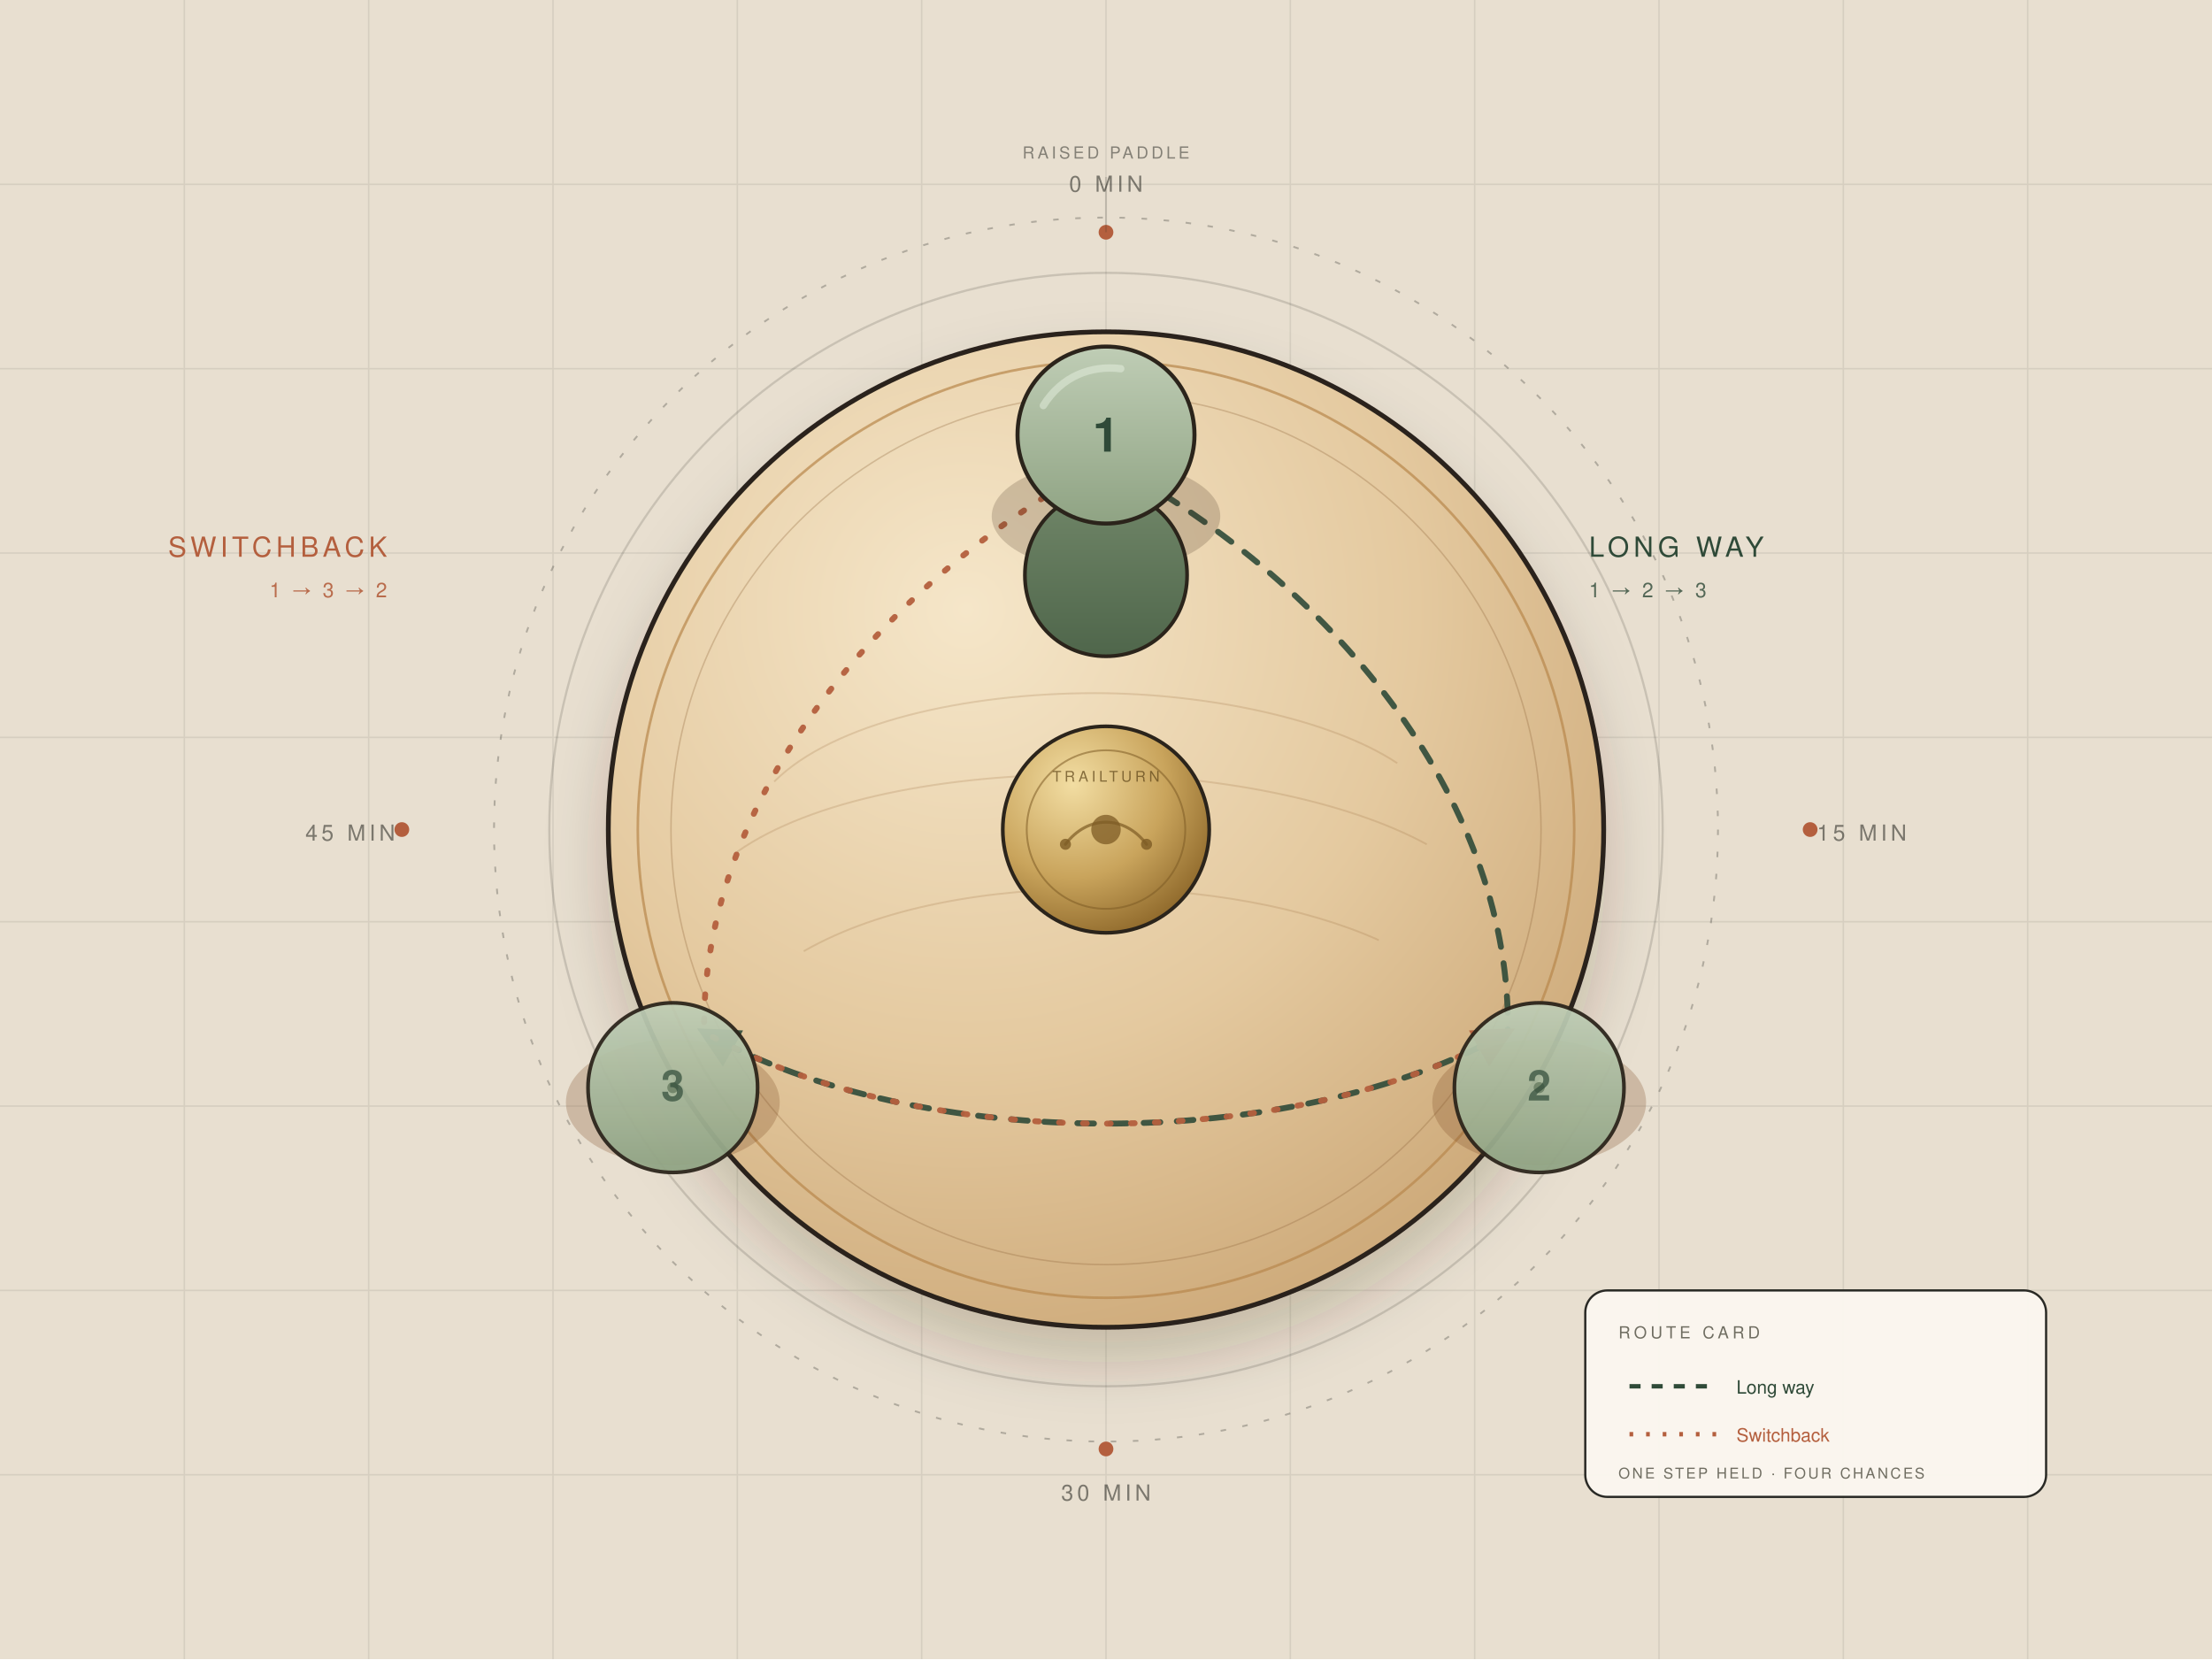
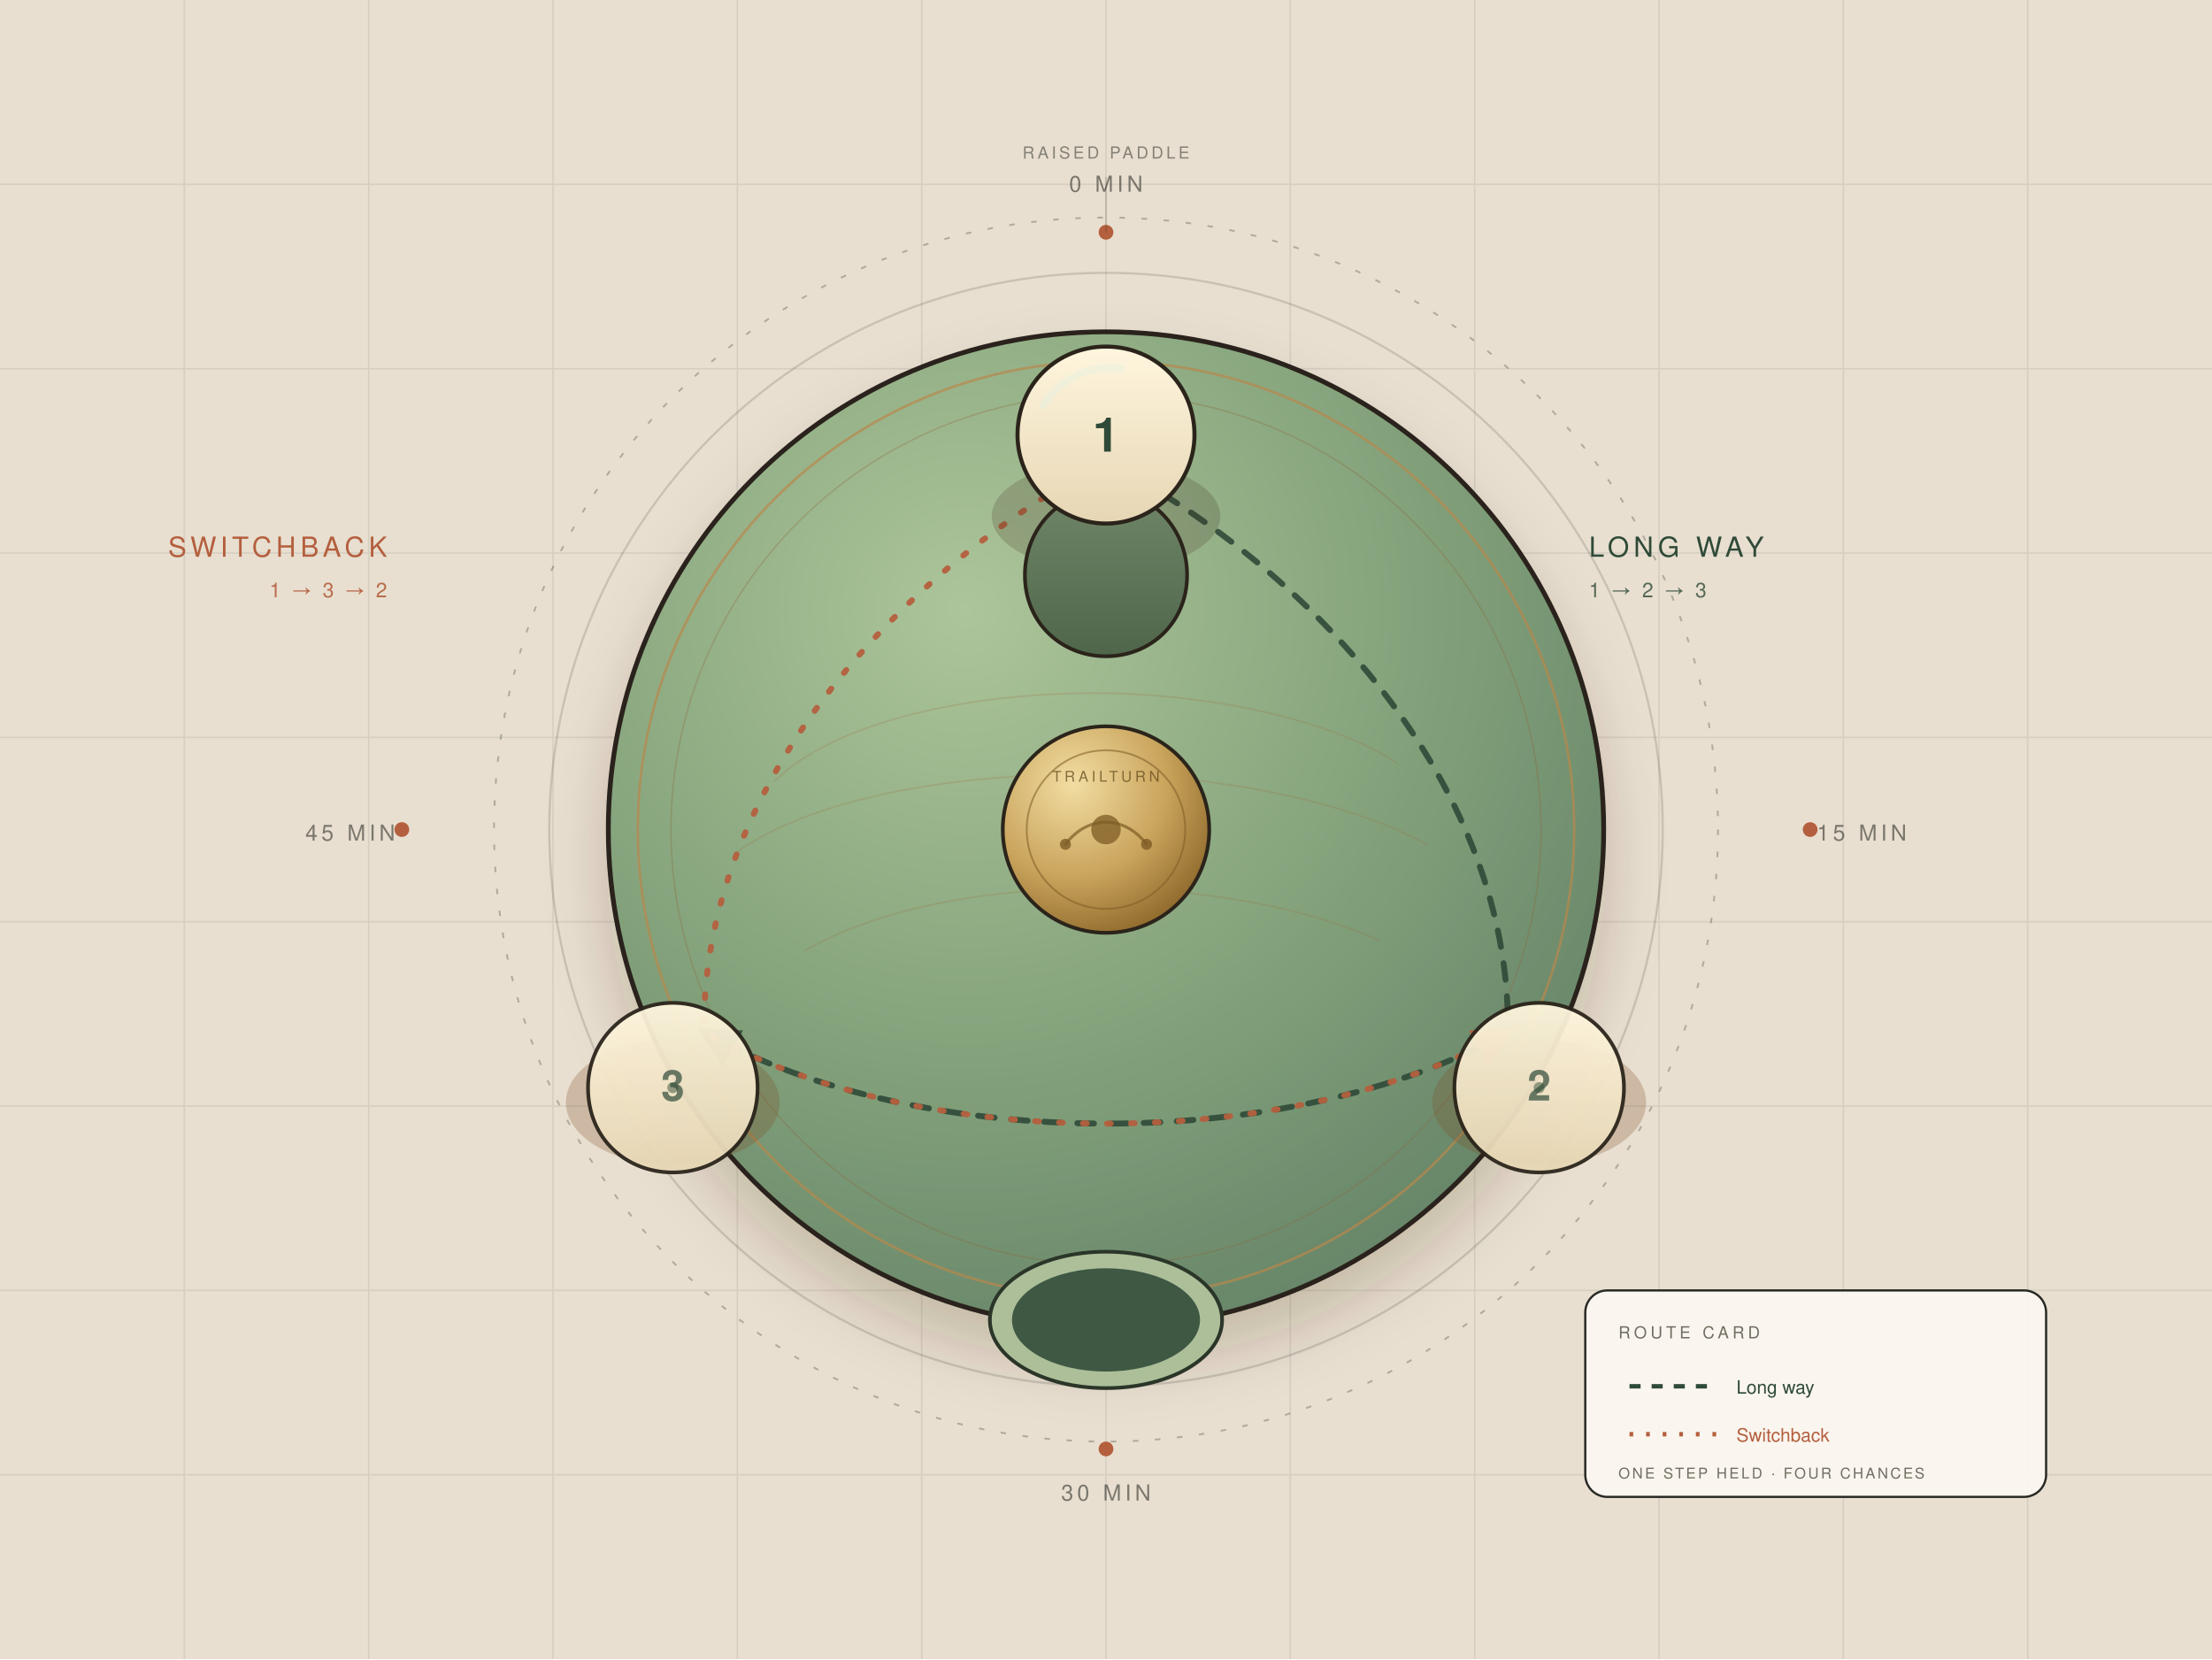
<svg xmlns="http://www.w3.org/2000/svg" viewBox="0 0 1200 900" role="img" aria-labelledby="routeTitle routeDesc">
  <defs>
    <radialGradient id="diagramTop" cx="36%" cy="28%" r="82%">
-       <stop offset="0" stop-color="#f5e6c9" />
-       <stop offset="0.55" stop-color="#e4c99f" />
-       <stop offset="1" stop-color="#caa574" />
+       <stop offset="0" stop-color="#adc59a" />
+       <stop offset="0.55" stop-color="#83a27b" />
+       <stop offset="1" stop-color="#638166" />
    </radialGradient>
    <linearGradient id="diagramPaddle" x1="0" y1="0" x2="0" y2="1">
-       <stop offset="0" stop-color="#bfcdb5" />
-       <stop offset="1" stop-color="#8fa383" />
+       <stop offset="0" stop-color="#fff6de" />
+       <stop offset="1" stop-color="#e6d6b4" />
    </linearGradient>
    <linearGradient id="diagramPaddleSide" x1="0" y1="0" x2="0" y2="1">
      <stop offset="0" stop-color="#708668" />
      <stop offset="1" stop-color="#4f664b" />
    </linearGradient>
    <radialGradient id="diagramBrass" cx="34%" cy="28%" r="78%">
      <stop offset="0" stop-color="#f2dda2" />
      <stop offset="0.58" stop-color="#c9a45c" />
      <stop offset="1" stop-color="#8f692b" />
    </radialGradient>
    <marker id="arrowMoss" viewBox="0 0 10 10" refX="8" refY="5" markerWidth="7" markerHeight="7" orient="auto-start-reverse">
      <path d="M0 0L10 5L0 10Z" fill="#2f4a38" />
    </marker>
    <marker id="arrowClay" viewBox="0 0 10 10" refX="8" refY="5" markerWidth="7" markerHeight="7" orient="auto-start-reverse">
      <path d="M0 0L10 5L0 10Z" fill="#b45f3e" />
    </marker>
    <filter id="diagramShadow" x="-40%" y="-40%" width="180%" height="180%">
      <feDropShadow dx="0" dy="18" stdDeviation="16" flood-color="#3a2a17" flood-opacity="0.2" />
    </filter>
  </defs>
  <rect width="1200" height="900" fill="#e8dfd0" />
  <g stroke="#20211c" stroke-width="0.8" opacity="0.09">
    <path d="M0 100h1200M0 200h1200M0 300h1200M0 400h1200M0 500h1200M0 600h1200M0 700h1200M0 800h1200" />
    <path d="M100 0v900M200 0v900M300 0v900M400 0v900M500 0v900M600 0v900M700 0v900M800 0v900M900 0v900M1000 0v900M1100 0v900" />
  </g>
  <circle cx="600" cy="450" r="332" fill="none" stroke="#20211c" stroke-width="1" stroke-dasharray="3 9" opacity="0.28" />
  <circle cx="600" cy="450" r="302" fill="none" stroke="#20211c" stroke-width="1.2" opacity="0.16" />
  <g font-family="Helvetica, Arial, sans-serif" font-size="12" letter-spacing="2" fill="#20211c" opacity="0.55">
    <text x="600" y="104" text-anchor="middle">0 MIN</text>
    <text x="1010" y="456" text-anchor="middle">15 MIN</text>
    <text x="600" y="814" text-anchor="middle">30 MIN</text>
    <text x="190" y="456" text-anchor="middle">45 MIN</text>
  </g>
  <g fill="#b45f3e">
    <circle cx="600" cy="126" r="4" />
    <circle cx="982" cy="450" r="4" />
    <circle cx="600" cy="786" r="4" />
    <circle cx="218" cy="450" r="4" />
  </g>
  <g filter="url(#diagramShadow)">
    <circle cx="600" cy="450" r="270" fill="url(#diagramTop)" stroke="#2b241b" stroke-width="2.6" />
    <circle cx="600" cy="450" r="254" fill="none" stroke="#b8874c" stroke-width="1.4" opacity="0.7" />
    <circle cx="600" cy="450" r="236" fill="none" stroke="#8c6237" stroke-width="0.8" opacity="0.3" />
  </g>
  <g opacity="0.22" fill="none" stroke="#9b6f41" stroke-width="1">
    <path d="M420 424c32-32 104-48 174-48 60 0 128 14 164 38" />
    <path d="M400 462c40-28 112-42 190-42 68 0 140 14 184 38" />
    <path d="M436 516c42-24 100-34 160-34 56 0 112 10 152 28" />
  </g>
  <path d="M600 250 C730 320 820 440 818 560 C700 626 500 626 382 560" fill="none" stroke="#2f4a38" stroke-width="3.2" stroke-linecap="round" stroke-dasharray="9 9" marker-end="url(#arrowMoss)" opacity="0.9" />
  <path d="M600 250 C470 320 380 440 382 560 C500 626 700 626 818 560" fill="none" stroke="#b45f3e" stroke-width="3.2" stroke-linecap="round" stroke-dasharray="2 11" marker-end="url(#arrowClay)" opacity="0.95" />
  <g transform="translate(835 590)">
    <ellipse cx="0" cy="8" rx="58" ry="34" fill="#7d4b22" opacity="0.26" />
    <path d="M0 -46C25 -46 46 -26 46 0C46 28 25 46 0 46C-25 46 -46 28 -46 0C-46 -26 -25 -46 0 -46Z" fill="url(#diagramPaddle)" stroke="#2b241b" stroke-width="2" opacity="0.94" />
    <circle cx="0" cy="0" r="3" fill="#52684d" opacity="0.6" />
    <text x="0" y="7" text-anchor="middle" font-family="Helvetica, Arial, sans-serif" font-size="23" font-weight="700" fill="#2f4a38" opacity="0.7">2</text>
  </g>
  <g transform="translate(365 590)">
    <ellipse cx="0" cy="8" rx="58" ry="34" fill="#7d4b22" opacity="0.26" />
    <path d="M0 -46C25 -46 46 -26 46 0C46 28 25 46 0 46C-25 46 -46 28 -46 0C-46 -26 -25 -46 0 -46Z" fill="url(#diagramPaddle)" stroke="#2b241b" stroke-width="2" opacity="0.94" />
    <circle cx="0" cy="0" r="3" fill="#52684d" opacity="0.6" />
    <text x="0" y="7" text-anchor="middle" font-family="Helvetica, Arial, sans-serif" font-size="23" font-weight="700" fill="#2f4a38" opacity="0.7">3</text>
  </g>
  <g transform="translate(600 250)">
    <ellipse cx="0" cy="30" rx="62" ry="30" fill="#3a2a17" opacity="0.2" />
    <path d="M0 16C24 16 44 36 44 62C44 88 24 106 0 106C-24 106 -44 88 -44 62C-44 36 -24 16 0 16Z" fill="url(#diagramPaddleSide)" stroke="#2b241b" stroke-width="2" />
    <path d="M0 -62C26 -62 48 -42 48 -14C48 12 26 34 0 34C-26 34 -48 12 -48 -14C-48 -42 -26 -62 0 -62Z" fill="url(#diagramPaddle)" stroke="#2b241b" stroke-width="2.2" />
    <path d="M-34 -30C-24 -46 -8 -52 8 -50" fill="none" stroke="#e6efdf" stroke-width="4" stroke-linecap="round" opacity="0.5" />
    <text x="0" y="-5" text-anchor="middle" font-family="Helvetica, Arial, sans-serif" font-size="26" font-weight="700" fill="#2f4a38">1</text>
  </g>
+   <g transform="translate(600 716)">
+     <ellipse rx="63" ry="37" fill="#acbf99" stroke="#2b3629" stroke-width="2" />
+     <ellipse rx="51" ry="28" fill="#3e5844" />
+   </g>
  <g transform="translate(600 450)">
    <circle cx="0" cy="0" r="56" fill="url(#diagramBrass)" stroke="#2b241b" stroke-width="2" />
    <circle cx="0" cy="0" r="43" fill="none" stroke="#7d5b24" stroke-width="1" opacity="0.55" />
    <circle cx="0" cy="0" r="8" fill="#7d5b24" opacity="0.75" />
    <path d="M-22 8C-10 -8 10 -8 22 8" fill="none" stroke="#7d5b24" stroke-width="1.6" stroke-linecap="round" opacity="0.7" />
    <circle cx="-22" cy="8" r="3" fill="#7d5b24" opacity="0.8" />
    <circle cx="22" cy="8" r="3" fill="#7d5b24" opacity="0.8" />
    <text x="0" y="-26" text-anchor="middle" font-family="Helvetica, Arial, sans-serif" font-size="8" letter-spacing="1.8" fill="#5e4519" opacity="0.72">TRAILTURN</text>
  </g>
  <g font-family="Helvetica, Arial, sans-serif">
    <text x="862" y="302" fill="#2f4a38" font-size="15" letter-spacing="2.4">LONG WAY</text>
    <text x="862" y="324" fill="#2f4a38" font-size="11" letter-spacing="1.4" opacity="0.8">1 → 2 → 3</text>
    <text x="210" y="302" text-anchor="end" fill="#b45f3e" font-size="15" letter-spacing="2.4">SWITCHBACK</text>
    <text x="210" y="324" text-anchor="end" fill="#b45f3e" font-size="11" letter-spacing="1.4" opacity="0.9">1 → 3 → 2</text>
  </g>
  <g transform="translate(860 700)">
    <rect x="0" y="0" width="250" height="112" rx="12" fill="#fbf7ef" stroke="#20211c" stroke-width="1.2" opacity="0.95" />
    <text x="18" y="26" font-family="Helvetica, Arial, sans-serif" font-size="9" letter-spacing="2" fill="#6f6d61">ROUTE CARD</text>
    <path d="M24 52h48" stroke="#2f4a38" stroke-width="2.4" stroke-dasharray="6 6" />
    <text x="82" y="56" font-family="Helvetica, Arial, sans-serif" font-size="10" fill="#2f4a38">Long way</text>
    <path d="M24 78h48" stroke="#b45f3e" stroke-width="2.4" stroke-dasharray="2 7" />
    <text x="82" y="82" font-family="Helvetica, Arial, sans-serif" font-size="10" fill="#b45f3e">Switchback</text>
    <text x="18" y="102" font-family="Helvetica, Arial, sans-serif" font-size="8" letter-spacing="1.2" fill="#6f6d61">ONE STEP HELD · FOUR CHANCES</text>
  </g>
  <g font-family="Helvetica, Arial, sans-serif" font-size="9" letter-spacing="1.6" fill="#20211c" opacity="0.5">
    <path d="M600 126v-30" stroke="#20211c" stroke-width="1" opacity="0.3" />
    <text x="600" y="86" text-anchor="middle">RAISED PADDLE</text>
  </g>
</svg>
